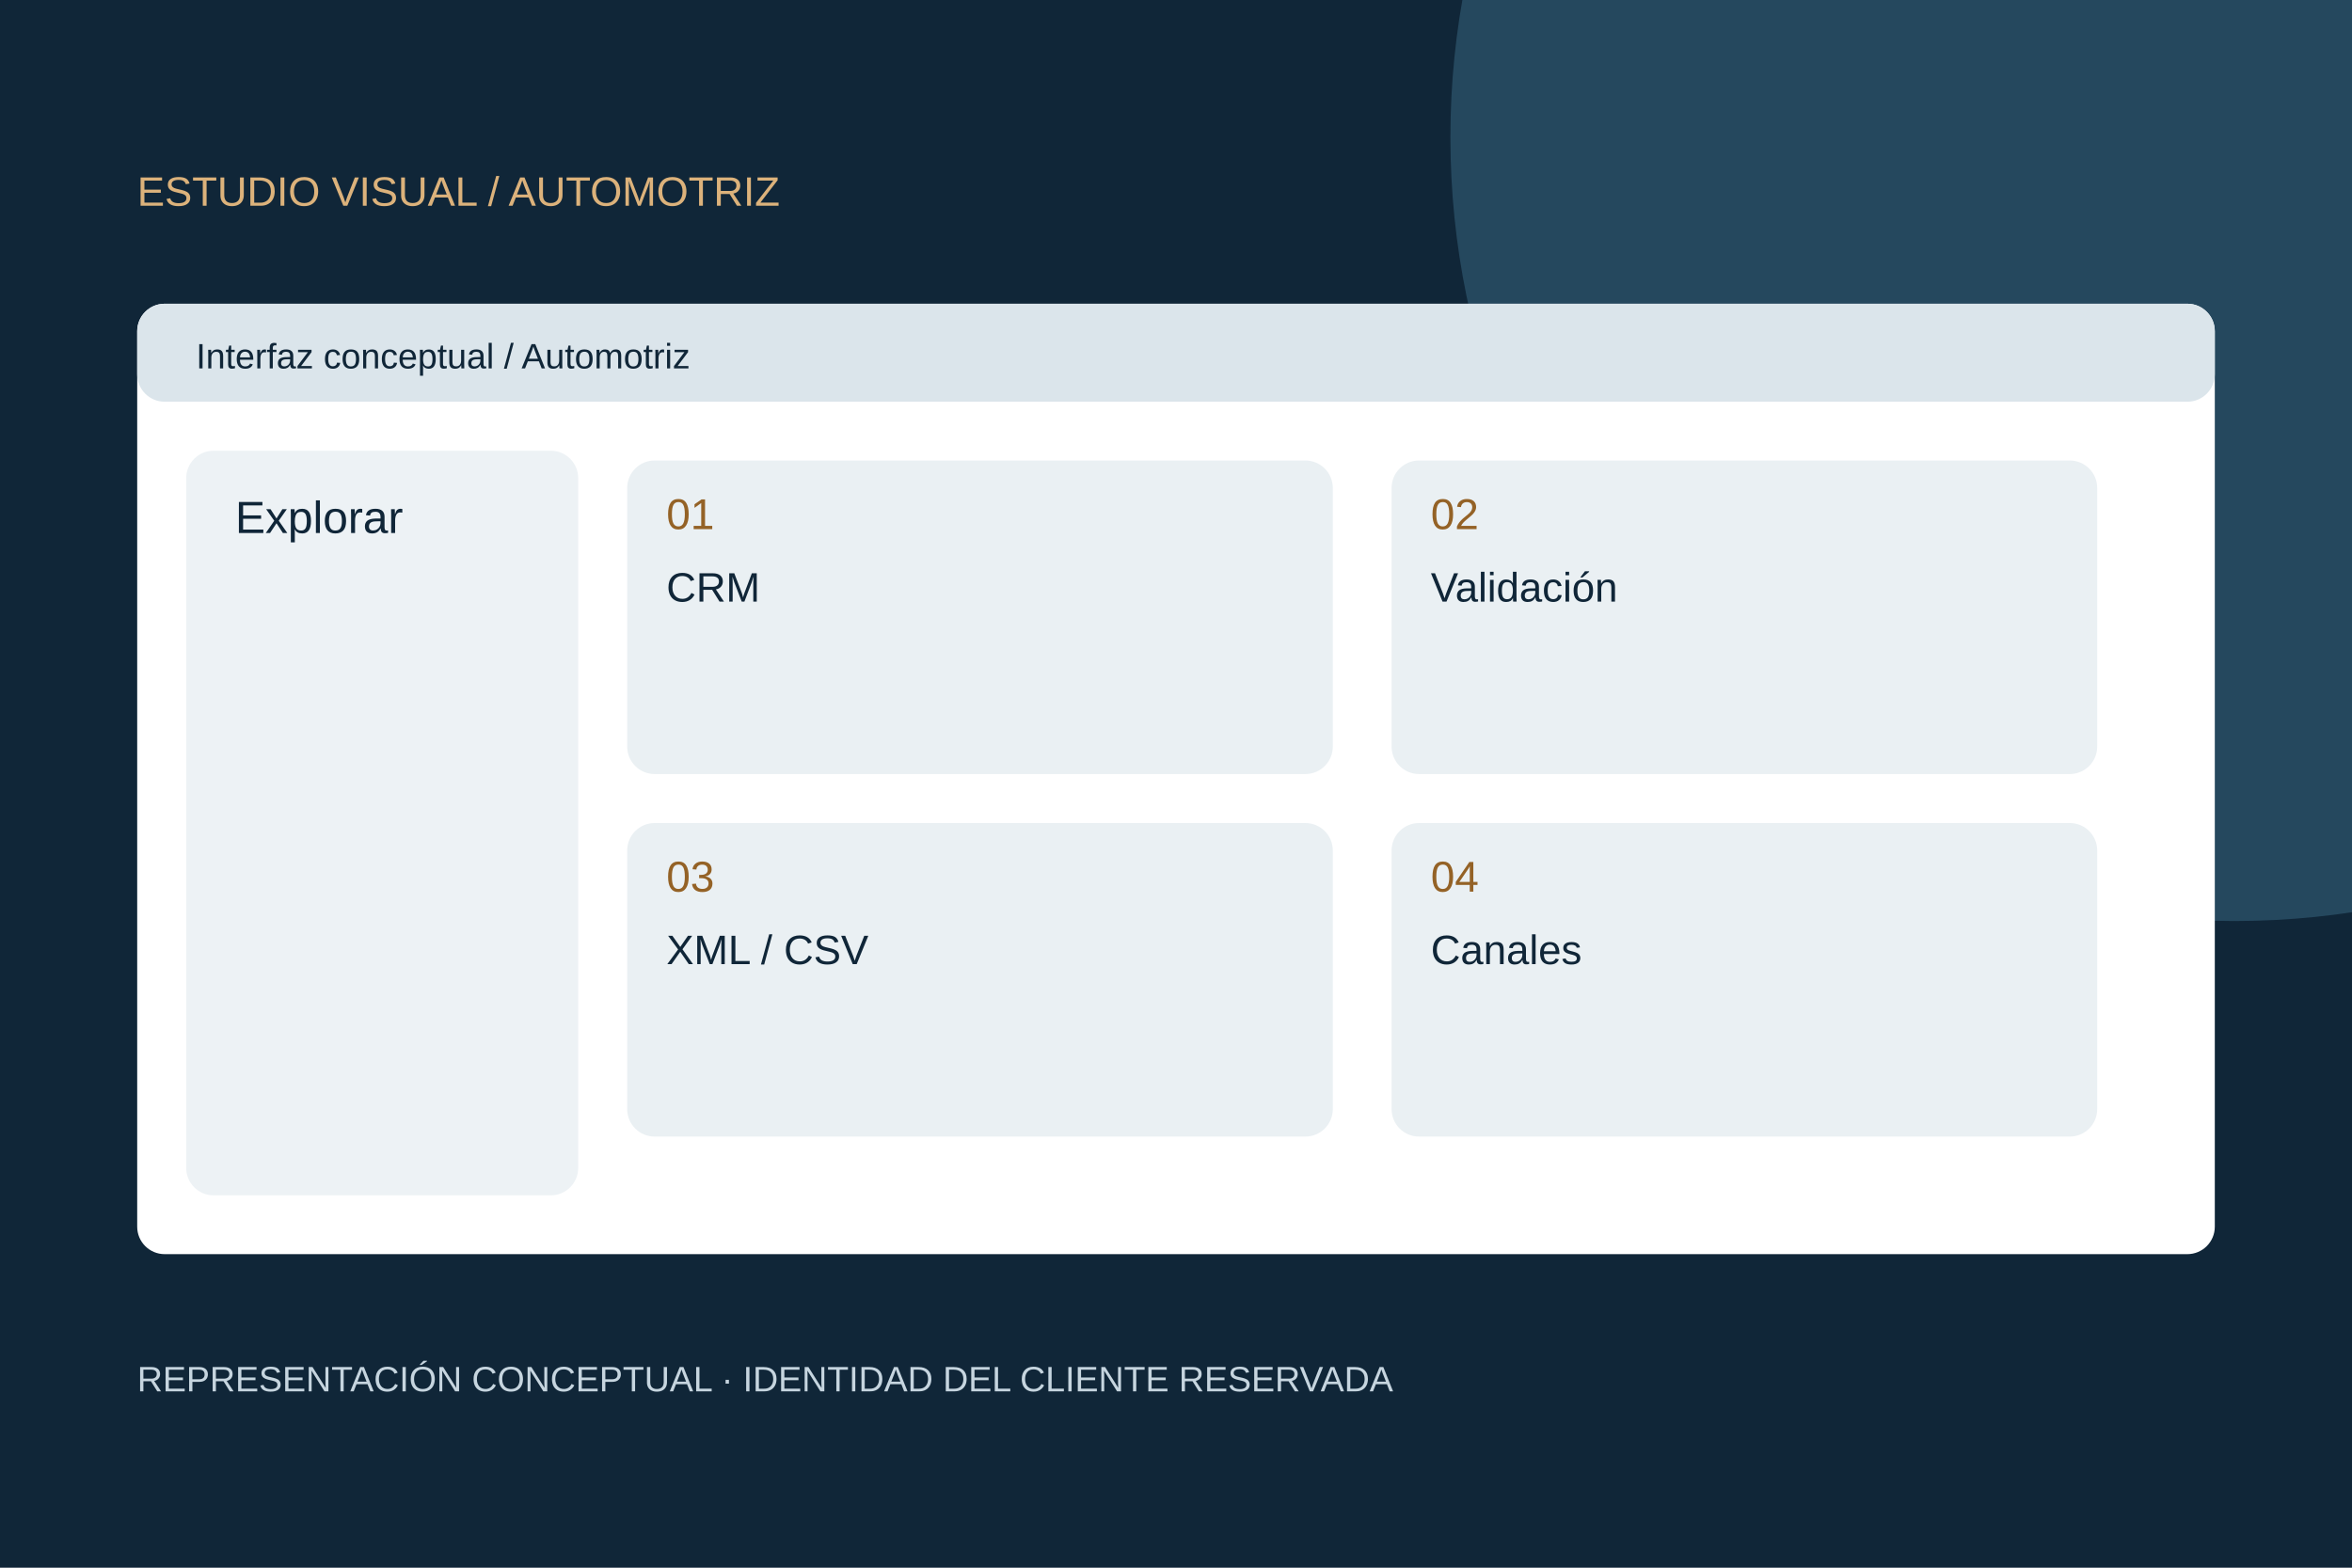
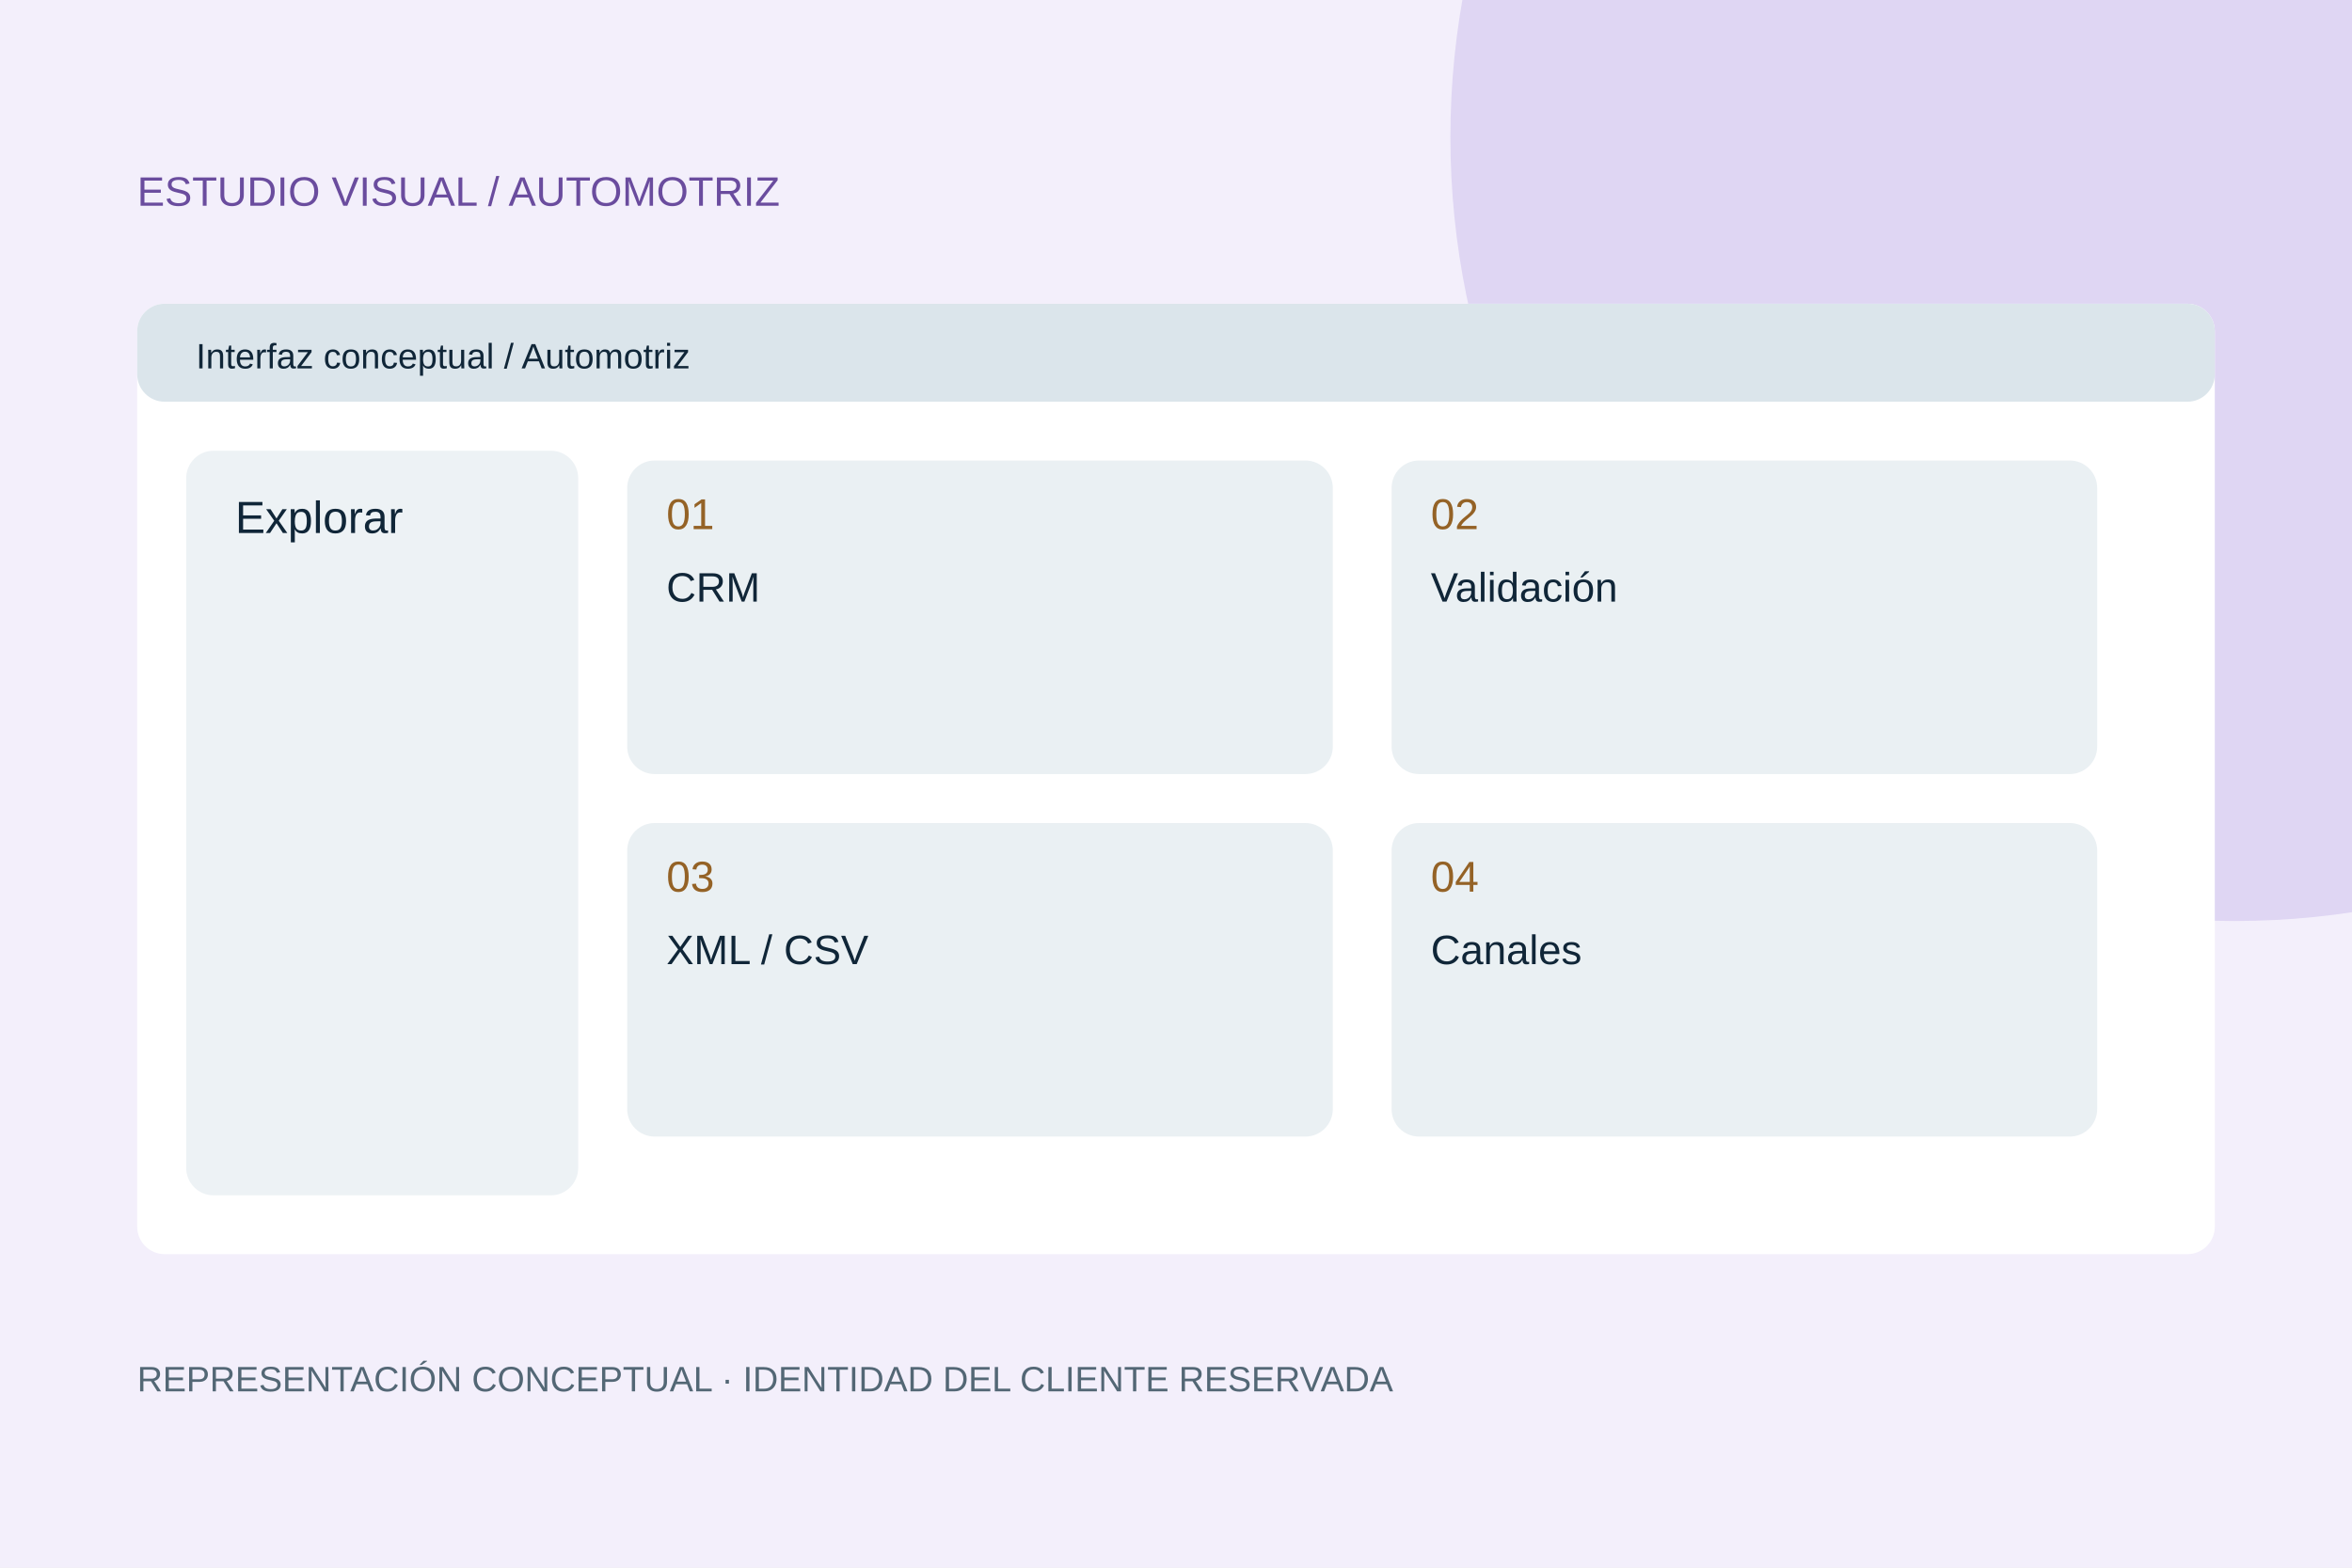
<svg xmlns="http://www.w3.org/2000/svg" width="1200" height="800" viewBox="0 0 1200 800">
-   <rect width="1200" height="800" fill="#102638" />
-   <circle cx="1140" cy="70" r="400" fill="#25485e" />
+   <rect width="1200" height="800" fill="#f3effb" />
+   <circle cx="1140" cy="70" r="400" fill="#dfd6f3" />
  <style>text{font-family:Arial,sans-serif} .label{fill:#536775;font-size:19px}.title{fill:#102638;font-size:25px;font-weight:bold}</style>
-   <text x="70" y="105" fill="#dcb27b" font-size="21">ESTUDIO VISUAL / AUTOMOTRIZ</text>
+   <text x="70" y="105" fill="#6a4c9e" font-size="21">ESTUDIO VISUAL / AUTOMOTRIZ</text>
  <rect x="70" y="155" width="1060" height="485" rx="14" fill="#fff" />
  <rect x="70" y="155" width="1060" height="50" rx="14" fill="#dbe5eb" />
  <text x="100" y="188" fill="#102638" font-size="18">Interfaz conceptual / Automotriz</text>
  <rect x="95" y="230" width="200" height="380" rx="14" fill="#edf2f5" />
  <text x="120" y="272" fill="#102638" font-size="23">Explorar</text>
  <rect x="320" y="235" width="360" height="160" rx="14" fill="#eaf0f3" />
  <text x="340" y="270" fill="#946226" font-size="22">01</text>
  <text x="340" y="307" fill="#102638" font-size="21">CRM</text>
  <rect x="710" y="235" width="360" height="160" rx="14" fill="#eaf0f3" />
  <text x="730" y="270" fill="#946226" font-size="22">02</text>
  <text x="730" y="307" fill="#102638" font-size="21">Validación</text>
  <rect x="320" y="420" width="360" height="160" rx="14" fill="#eaf0f3" />
  <text x="340" y="455" fill="#946226" font-size="22">03</text>
  <text x="340" y="492" fill="#102638" font-size="21">XML / CSV</text>
  <rect x="710" y="420" width="360" height="160" rx="14" fill="#eaf0f3" />
  <text x="730" y="455" fill="#946226" font-size="22">04</text>
  <text x="730" y="492" fill="#102638" font-size="21">Canales</text>
-   <text x="70" y="710" fill="#c6d5df" font-size="18">REPRESENTACIÓN CONCEPTUAL · IDENTIDAD DEL CLIENTE RESERVADA</text>
+   <text x="70" y="710" fill="#536775" font-size="18">REPRESENTACIÓN CONCEPTUAL · IDENTIDAD DEL CLIENTE RESERVADA</text>
</svg>
